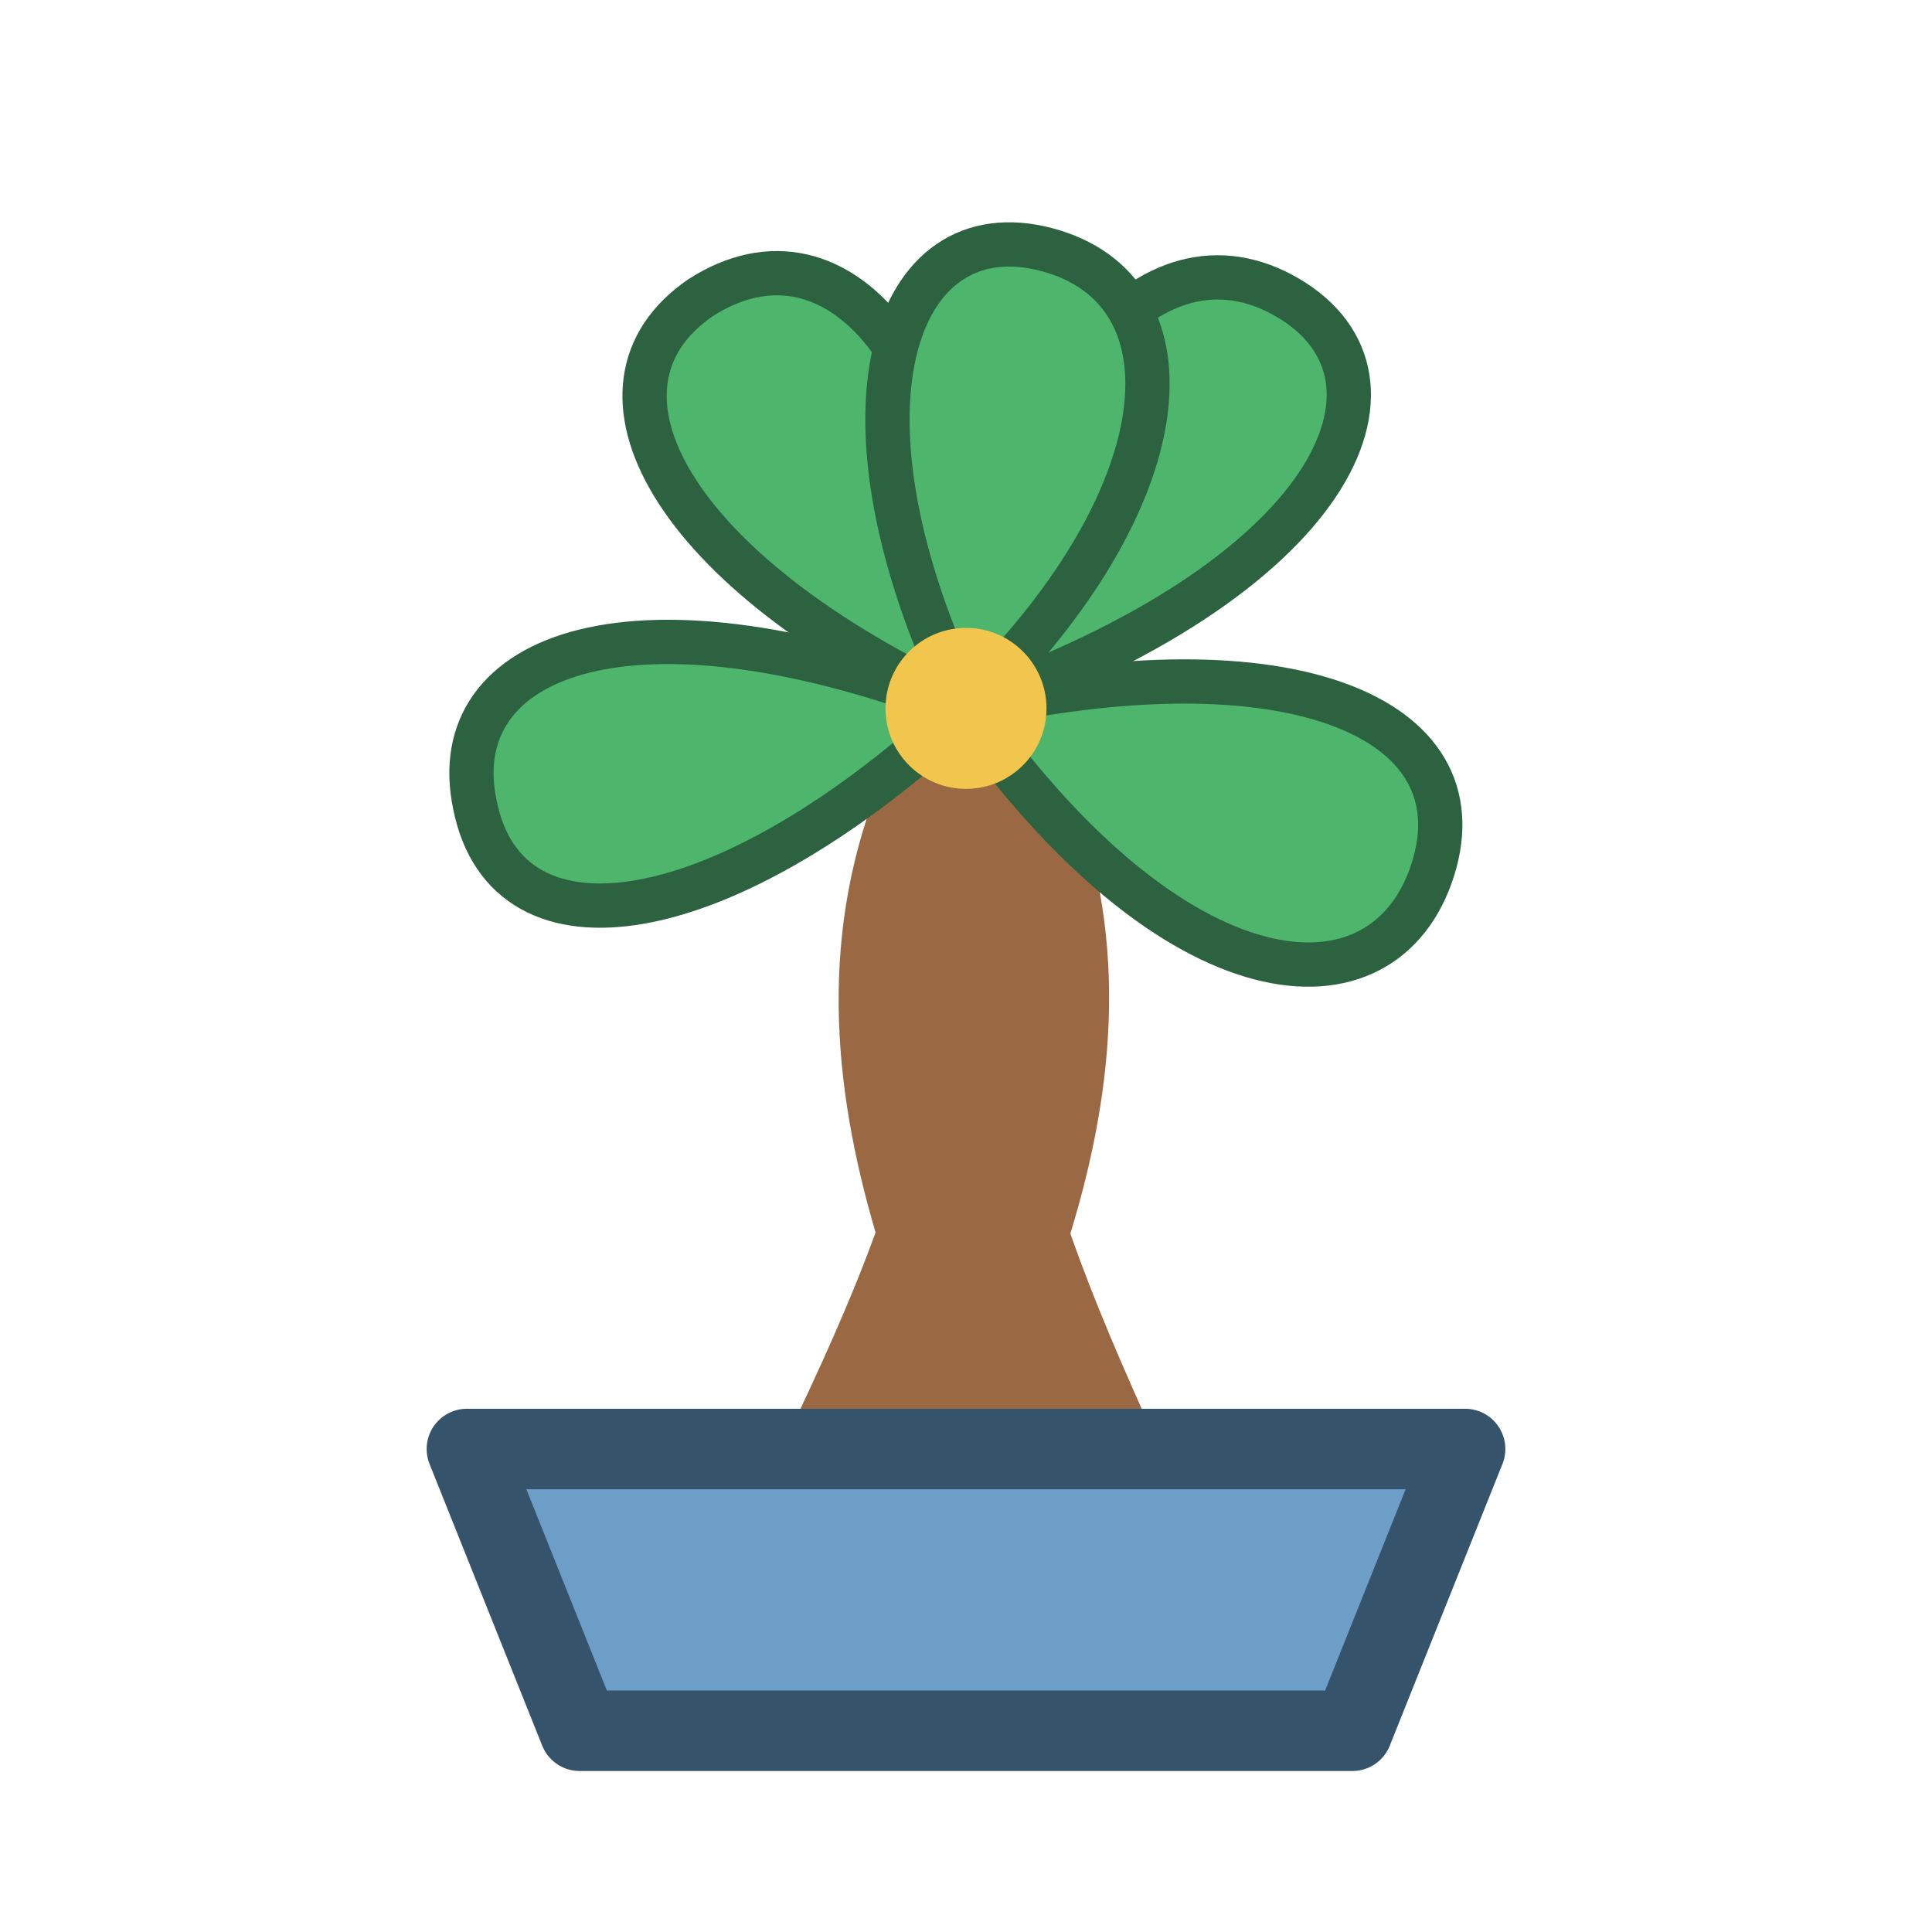
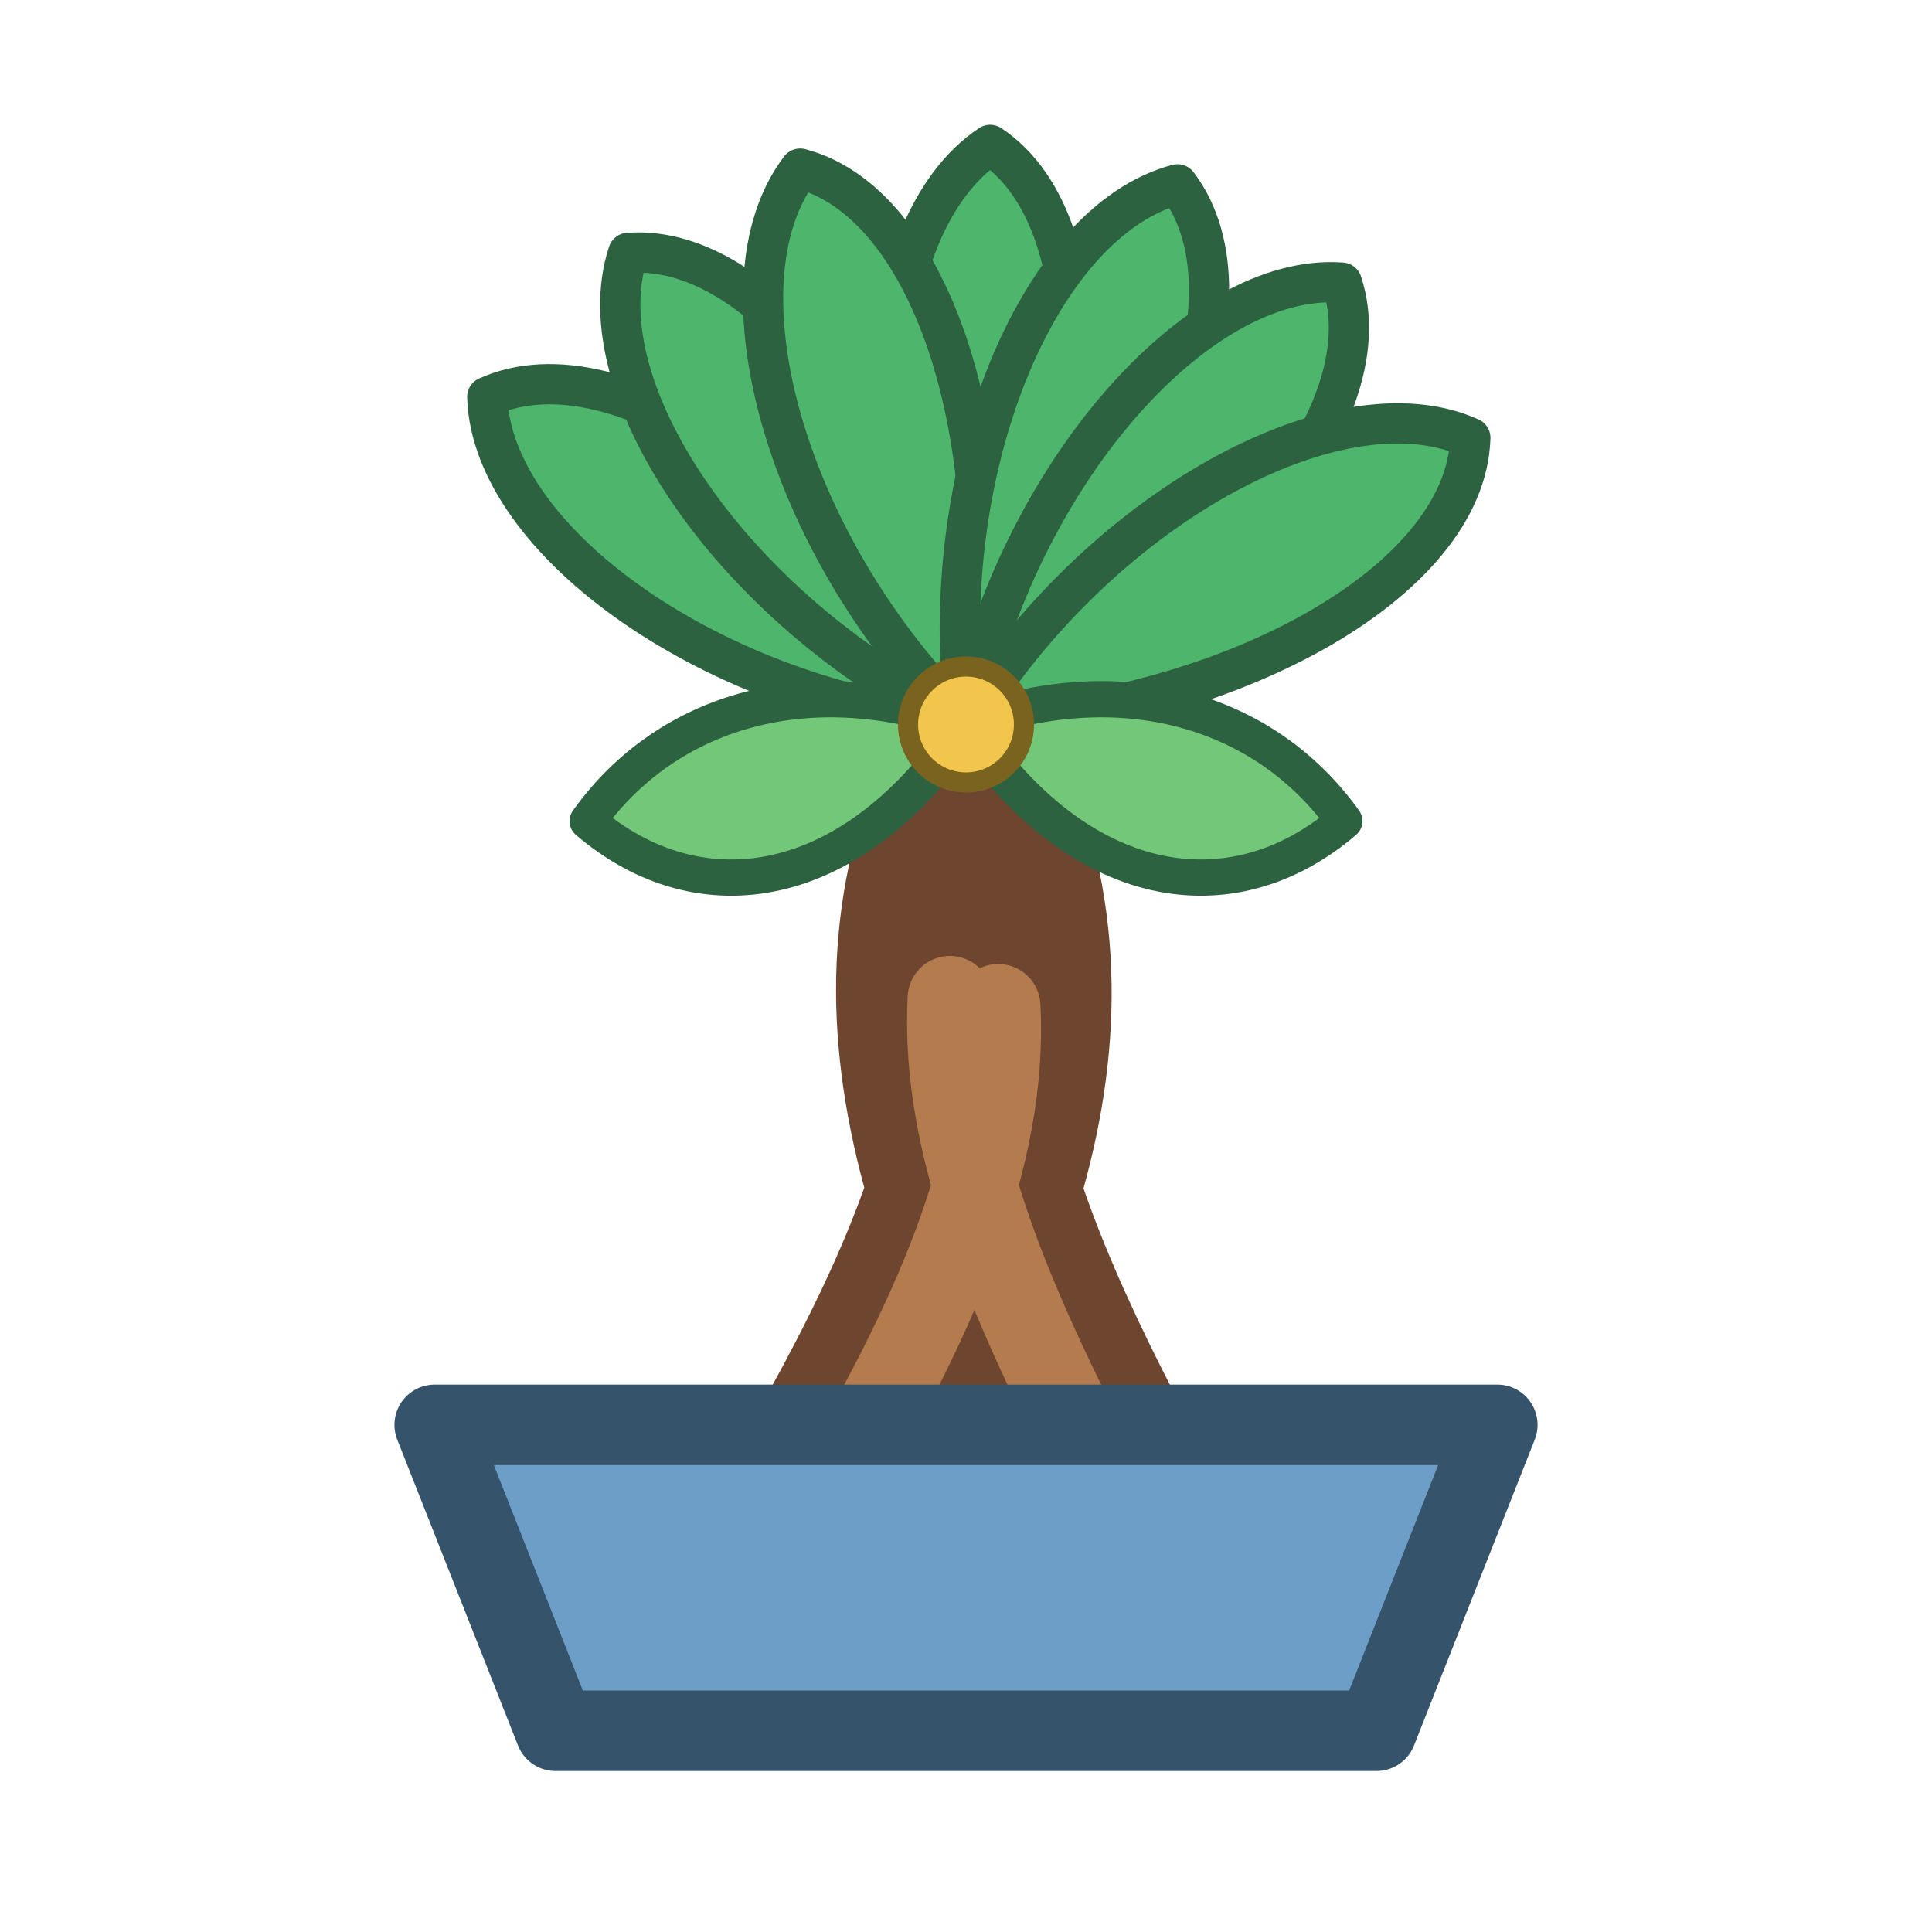
<svg xmlns="http://www.w3.org/2000/svg" viewBox="0 0 24 24" role="img" aria-labelledby="title">
-   <path d="M10.5 19c1.7-3.5 3.2-6.8 1.1-10m2 10c-1.6-3.5-3.1-6.8-1-10" fill="none" stroke="#9a6842" stroke-linecap="round" stroke-width="2.3" />
-   <g fill="#4db66c" stroke="#2c6240" stroke-linejoin="round" stroke-width=".55">
-     <path d="M12 8.8C8.3 7.1 7.1 4.8 8.7 3.7c1.7-1.1 3.5.8 3.3 5.1Z" />
-     <path d="M12 8.8c.5-4.1 2.3-6.1 4-5.1 1.7 1 .6 3.5-4 5.1Z" />
-     <path d="M12 8.8c4-.9 6.4.1 5.8 2-.6 1.9-3.2 1.7-5.8-2Z" />
-     <path d="M12 8.8c-3 2.8-5.7 3.2-6.1 1.2-.4-1.9 2-2.8 6.1-1.2Z" />
-     <path d="M12 8.8c-1.8-3.7-.9-6.2 1-5.7 1.9.5 1.7 3.1-1 5.7Z" />
+   <path d="M10.3 18.6c2.1-3.6 3.1-6.6 1.2-9.7m2.3 9.7c-2-3.7-3-6.7-1.1-9.7" fill="none" stroke="#6e452f" stroke-linecap="round" stroke-width="2.6" />
+   <path d="M10.3 18.6c1.3-2.2 2.2-4.2 2.1-6.1m1.4 6.1c-1.2-2.3-2.1-4.3-2-6.2" fill="none" stroke="#b37b4e" stroke-linecap="round" stroke-width="1.05" />
+   <g fill="#4db66c" stroke="#2c6240" stroke-linejoin="round" stroke-width=".5">
+     <path d="M12 9c-1.4-2.8-1.2-6.2.3-7.2 1.5 1 1.3 4.4-.3 7.2Z" />
+     <path d="M12 9c-1.4-2.8-1.2-6.2.3-7.2 1.5 1 1.3 4.4-.3 7.2Z" transform="rotate(-58 12 9)" />
+     <path d="M12 9c-1.4-2.8-1.2-6.2.3-7.2 1.5 1 1.3 4.4-.3 7.2Z" transform="rotate(-38 12 9)" />
+     <path d="M12 9c-1.4-2.8-1.2-6.2.3-7.2 1.5 1 1.3 4.4-.3 7.2Z" transform="rotate(-19 12 9)" />
+     <path d="M12 9c-1.4-2.8-1.2-6.2.3-7.2 1.5 1 1.3 4.4-.3 7.2Z" transform="rotate(19 12 9)" />
+     <path d="M12 9c-1.4-2.8-1.2-6.2.3-7.2 1.5 1 1.3 4.4-.3 7.2Z" transform="rotate(38 12 9)" />
+     <path d="M12 9c-1.4-2.8-1.2-6.2.3-7.2 1.5 1 1.3 4.4-.3 7.2Z" transform="rotate(58 12 9)" />
  </g>
-   <circle cx="12" cy="8.8" r="1" fill="#f2c64d" />
-   <path d="M5.8 18h12.4l-1.4 3.5H7.2z" fill="#6c9ec7" stroke="#35536b" stroke-linejoin="round" stroke-width="1" />
+   <path d="M12 9c1.9-.7 3.7-.2 4.7 1.2-1.4 1.2-3.3.9-4.7-1.2Zm0 0c-1.9-.7-3.7-.2-4.7 1.2 1.4 1.2 3.3.9 4.7-1.2Z" fill="#72c778" stroke="#2c6240" stroke-linejoin="round" stroke-width=".45" />
+   <circle cx="12" cy="9" r=".72" fill="#f2c64d" stroke="#7a631f" stroke-width=".25" />
+   <path d="M5.4 17.7h13.2l-1.5 3.8H6.9z" fill="#6c9ec7" stroke="#35536b" stroke-linejoin="round" stroke-width="1" />
</svg>
